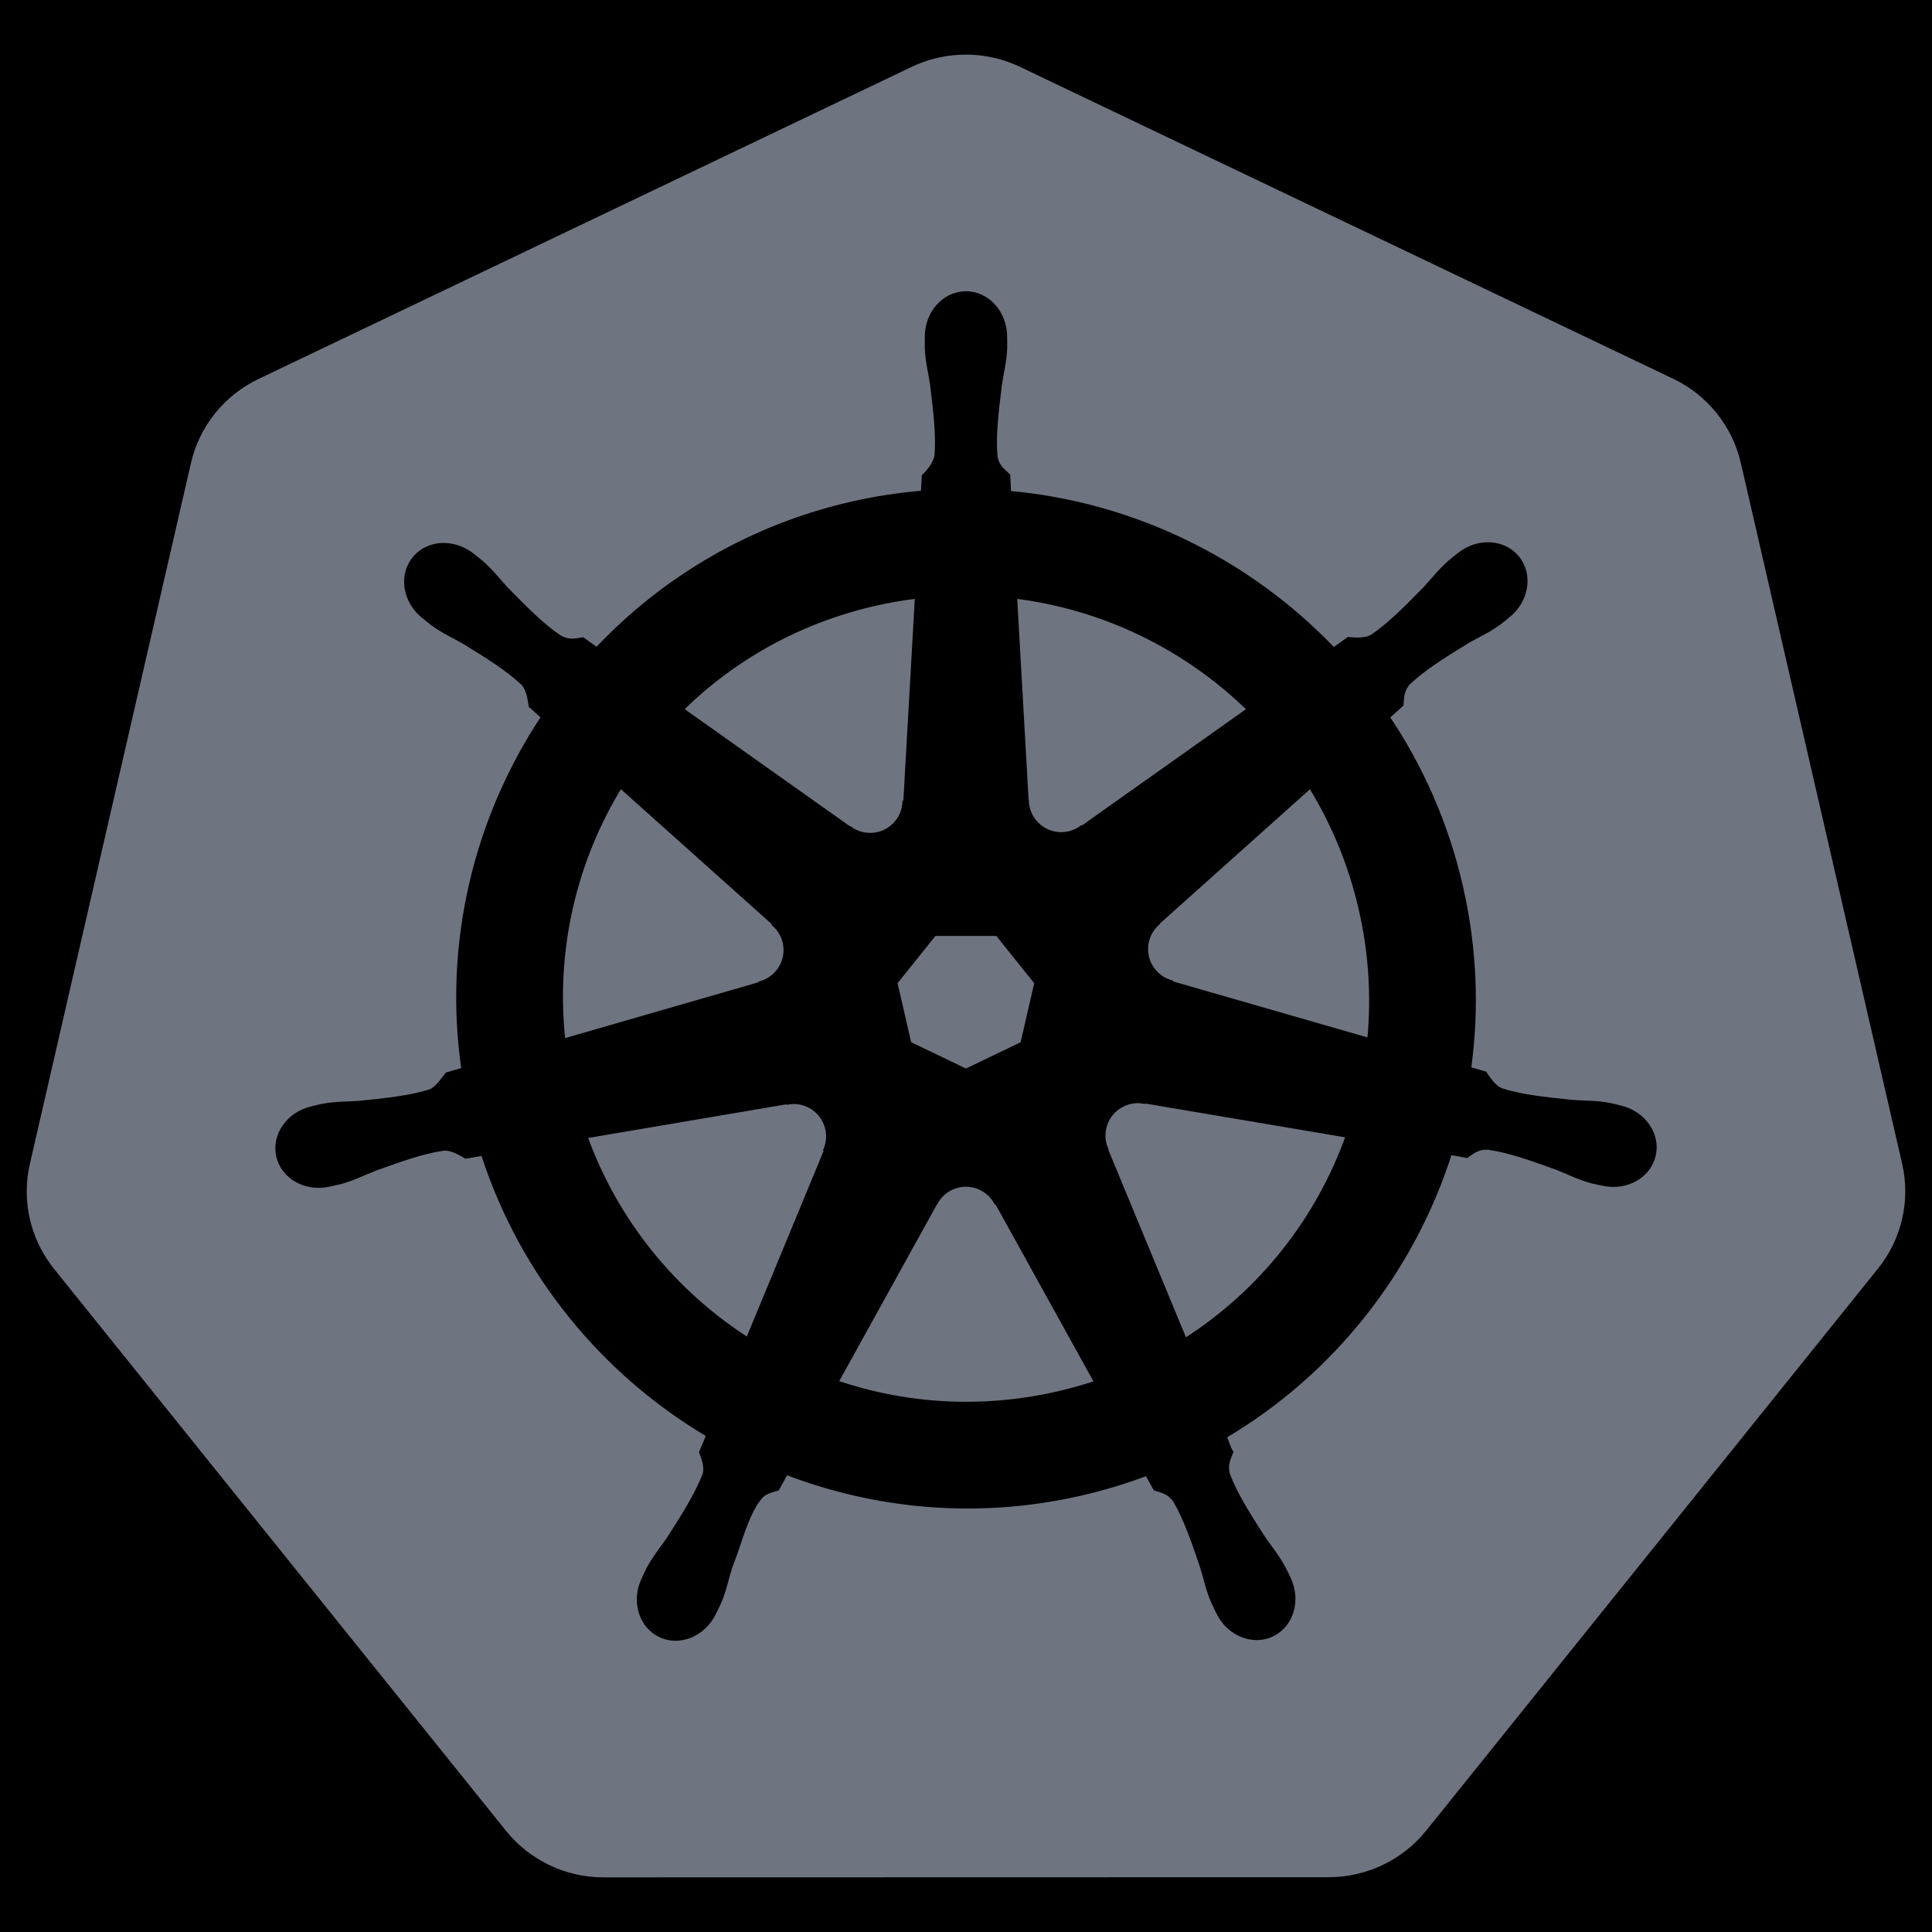
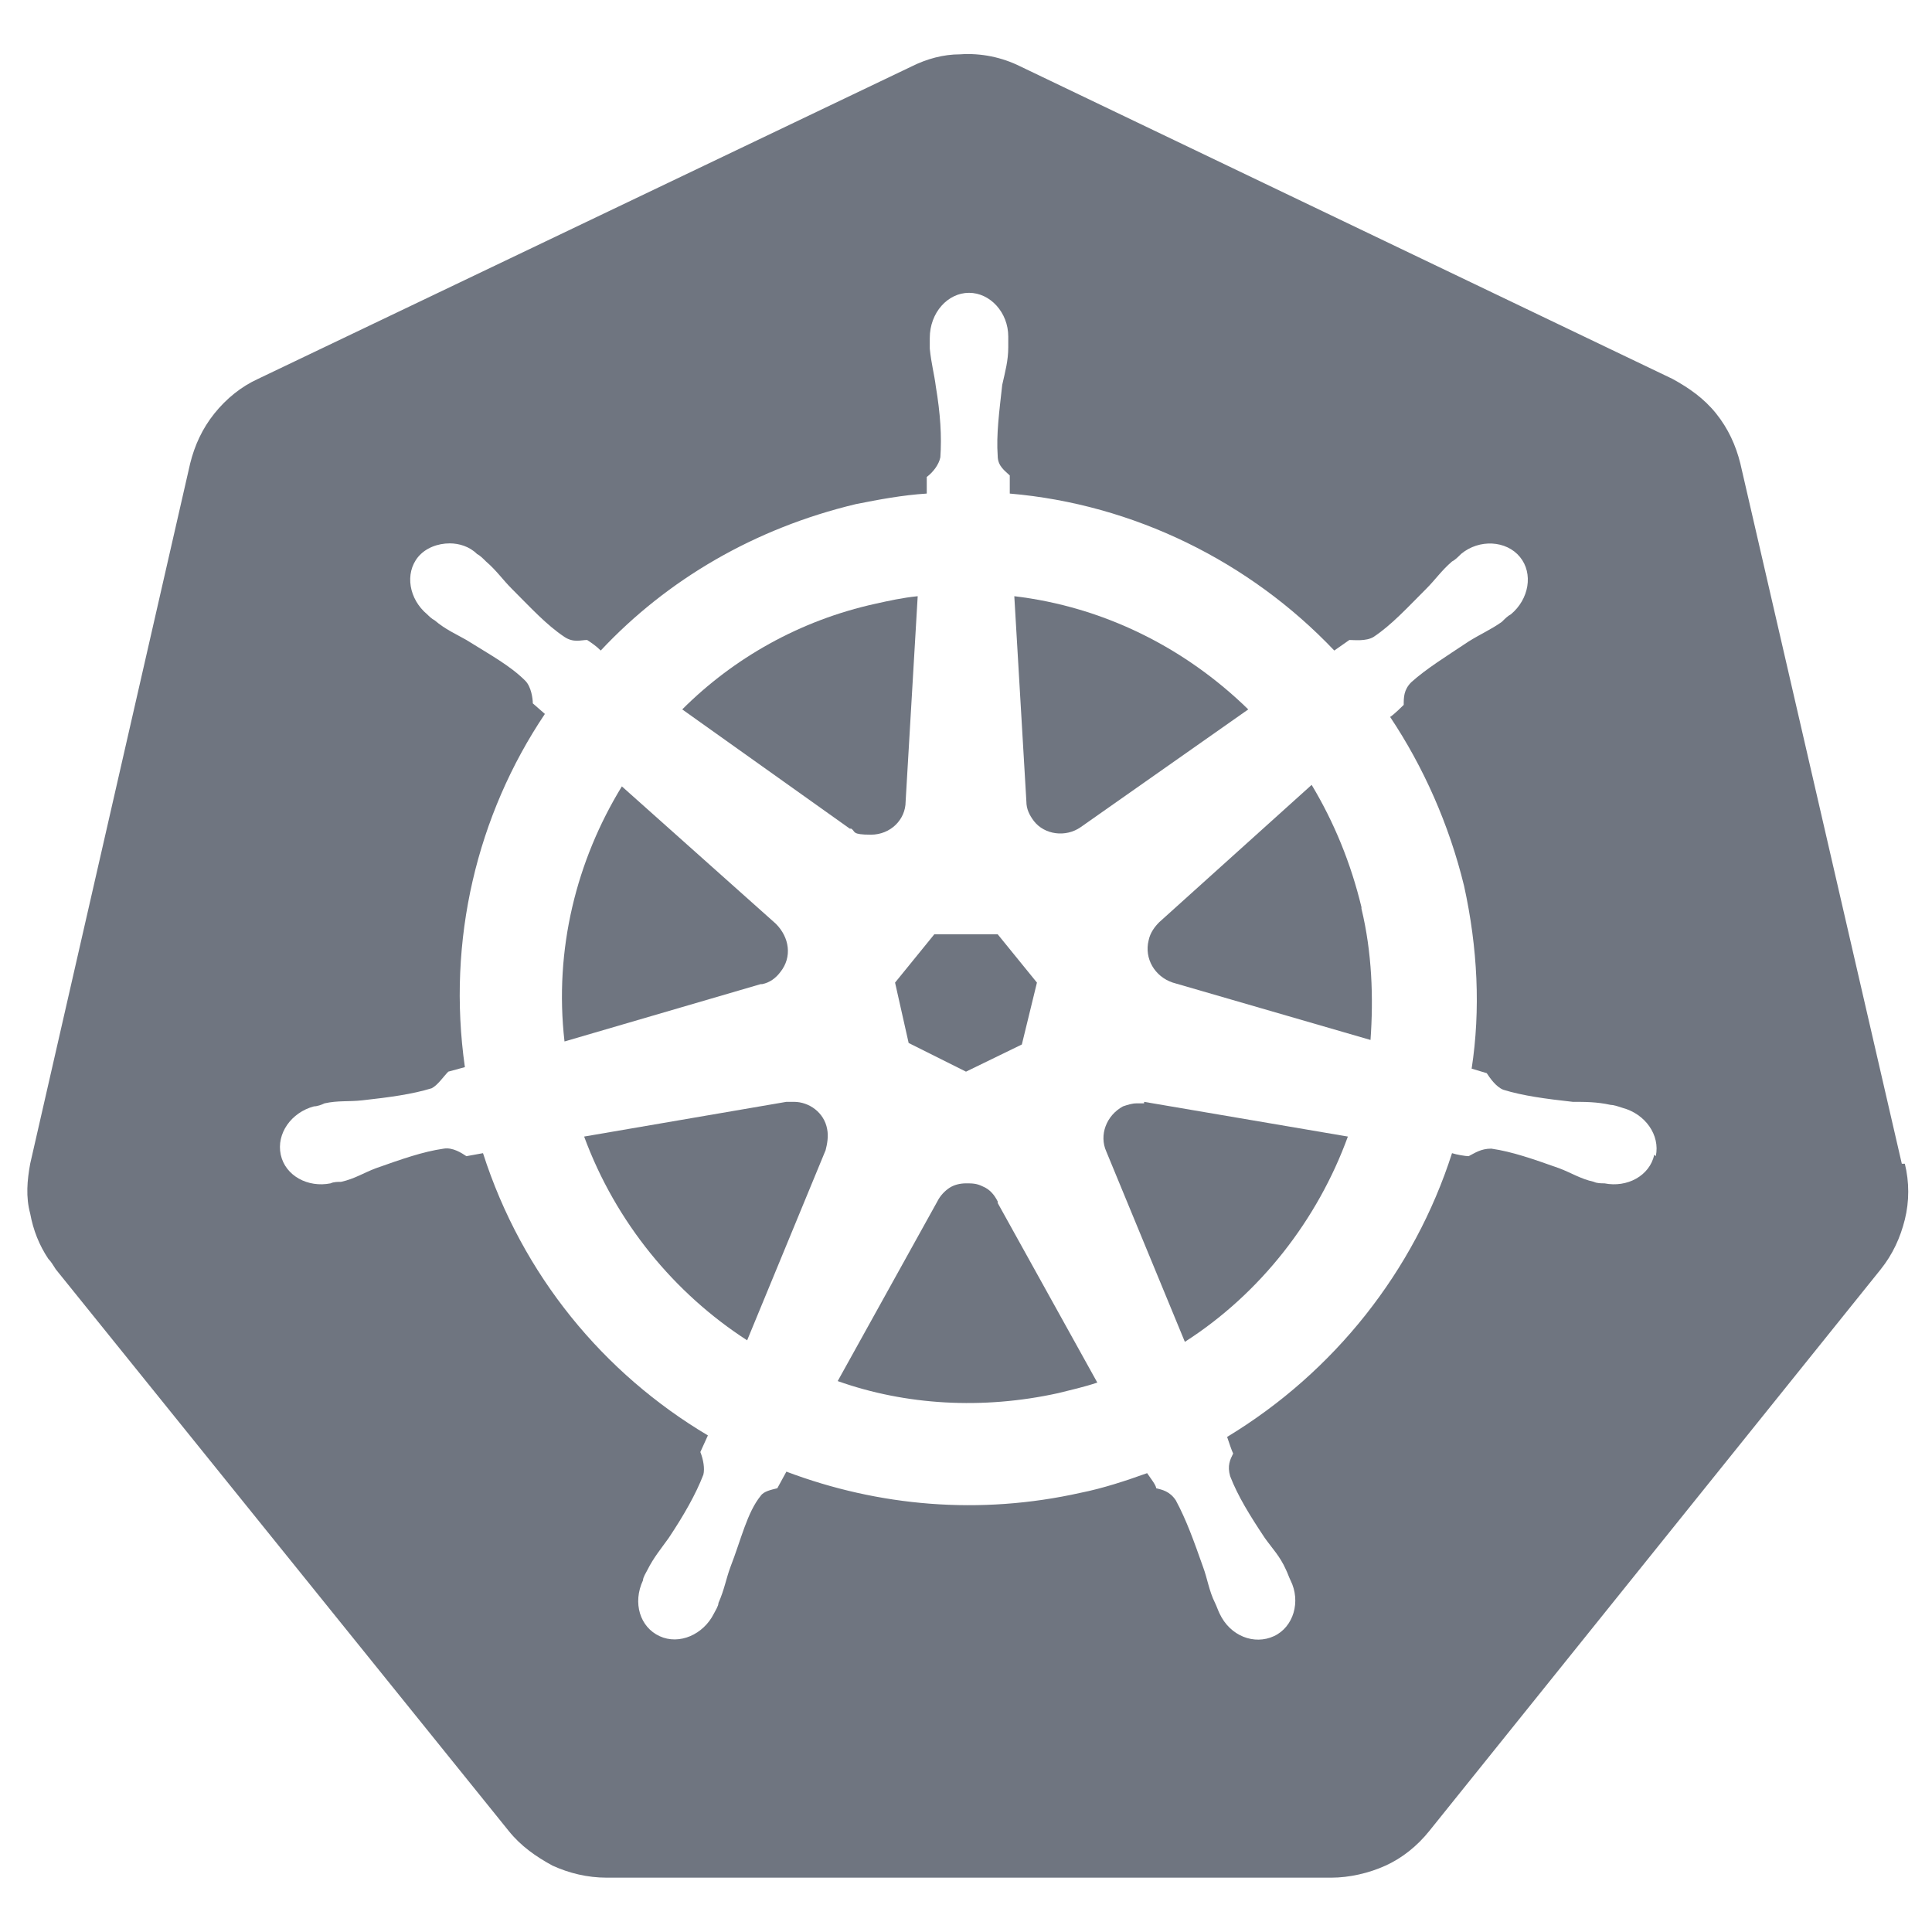
- <svg xmlns="http://www.w3.org/2000/svg" width="128" height="128" viewBox="0 0 128 128" fill="none">
-   <rect width="128" height="128" fill="black" />
-   <path d="M63.569 3.63C62.468 3.686 61.39 3.958 60.398 4.432L17.13 25.106C16.01 25.641 15.026 26.419 14.251 27.383C13.476 28.347 12.93 29.471 12.653 30.673L1.979 77.112C1.732 78.182 1.705 79.29 1.898 80.371C2.091 81.451 2.5 82.483 3.102 83.404C3.248 83.629 3.405 83.847 3.572 84.057L33.521 121.293C34.296 122.256 35.28 123.034 36.4 123.569C37.52 124.103 38.747 124.381 39.989 124.381L88.016 124.37C89.259 124.37 90.485 124.094 91.605 123.56C92.725 123.027 93.709 122.25 94.485 121.287L124.422 84.046C125.198 83.082 125.745 81.957 126.021 80.754C126.298 79.552 126.298 78.303 126.022 77.101L115.331 30.662C115.054 29.46 114.508 28.336 113.733 27.372C112.958 26.408 111.974 25.63 110.854 25.095L67.581 4.432C66.332 3.836 64.952 3.56 63.569 3.63Z" fill="#6f7580" />
-   <path d="M63.997 19.434C62.567 19.434 61.407 20.722 61.408 22.311C61.408 22.336 61.413 22.359 61.413 22.383C61.411 22.599 61.401 22.859 61.408 23.047C61.442 23.964 61.641 24.665 61.762 25.51C61.98 27.317 62.162 28.815 62.05 30.208C61.94 30.733 61.553 31.213 61.208 31.547L61.148 32.643C59.572 32.772 58.008 33.013 56.466 33.362C49.742 34.889 43.952 38.353 39.544 43.029C39.229 42.812 38.918 42.591 38.609 42.365C38.146 42.428 37.679 42.571 37.07 42.216C35.911 41.436 34.856 40.359 33.579 39.062C32.993 38.441 32.57 37.85 31.874 37.252C31.716 37.116 31.475 36.933 31.299 36.793C30.755 36.36 30.114 36.133 29.495 36.112C28.699 36.085 27.932 36.396 27.431 37.025C26.539 38.144 26.825 39.853 28.067 40.843C28.08 40.854 28.093 40.861 28.106 40.871C28.276 41.01 28.486 41.187 28.642 41.303C29.38 41.848 30.054 42.127 30.79 42.559C32.339 43.516 33.623 44.309 34.641 45.265C35.039 45.689 35.108 46.436 35.161 46.759L35.991 47.501C31.548 54.188 29.491 62.448 30.707 70.864L29.622 71.179C29.336 71.549 28.932 72.129 28.51 72.303C27.177 72.722 25.677 72.876 23.867 73.066C23.017 73.137 22.284 73.095 21.382 73.265C21.184 73.303 20.908 73.375 20.691 73.426L20.669 73.431C20.657 73.434 20.641 73.44 20.63 73.442C19.103 73.811 18.123 75.214 18.438 76.597C18.754 77.979 20.245 78.82 21.781 78.489C21.792 78.487 21.808 78.486 21.82 78.484C21.837 78.48 21.852 78.471 21.869 78.467C22.084 78.42 22.352 78.368 22.539 78.318C23.425 78.081 24.067 77.732 24.863 77.427C26.577 76.812 27.996 76.299 29.379 76.099C29.956 76.053 30.564 76.455 30.867 76.624L31.996 76.431C34.594 84.485 40.038 90.995 46.931 95.079L46.461 96.208C46.631 96.646 46.818 97.24 46.691 97.673C46.189 98.976 45.328 100.352 44.347 101.886C43.873 102.594 43.387 103.144 42.958 103.955C42.856 104.149 42.725 104.448 42.626 104.652C41.961 106.077 42.449 107.717 43.727 108.332C45.014 108.952 46.611 108.298 47.302 106.872C47.303 106.869 47.307 106.868 47.308 106.866C47.308 106.864 47.307 106.862 47.308 106.861C47.406 106.658 47.546 106.392 47.629 106.202C47.995 105.361 48.118 104.641 48.376 103.828C49.061 102.107 49.437 100.301 50.381 99.175C50.639 98.867 51.06 98.749 51.497 98.632L52.083 97.569C58.093 99.876 64.82 100.495 71.54 98.969C73.05 98.626 74.535 98.179 75.983 97.63C76.148 97.923 76.454 98.485 76.537 98.626C76.98 98.771 77.465 98.845 77.859 99.429C78.565 100.635 79.047 102.061 79.635 103.784C79.893 104.597 80.021 105.317 80.388 106.158C80.472 106.349 80.61 106.619 80.709 106.822C81.399 108.253 83.001 108.909 84.289 108.288C85.568 107.672 86.056 106.032 85.391 104.608C85.291 104.403 85.156 104.105 85.053 103.911C84.624 103.1 84.139 102.556 83.664 101.847C82.683 100.313 81.87 99.039 81.367 97.735C81.157 97.063 81.403 96.645 81.567 96.208C81.469 96.096 81.259 95.461 81.135 95.162C88.299 90.932 93.583 84.18 96.065 76.381C96.4 76.434 96.983 76.537 97.172 76.575C97.561 76.318 97.919 75.983 98.622 76.038C100.004 76.238 101.423 76.751 103.137 77.366C103.934 77.671 104.575 78.025 105.461 78.262C105.648 78.312 105.917 78.359 106.131 78.406C106.148 78.41 106.163 78.419 106.18 78.423C106.192 78.425 106.208 78.426 106.219 78.428C107.755 78.759 109.246 77.918 109.562 76.536C109.877 75.153 108.897 73.75 107.37 73.382C107.148 73.331 106.833 73.245 106.618 73.205C105.716 73.034 104.983 73.076 104.133 73.005C102.322 72.816 100.823 72.661 99.49 72.242C98.947 72.031 98.561 71.385 98.372 71.118L97.327 70.814C97.869 66.891 97.723 62.808 96.784 58.723C95.837 54.6 94.164 50.829 91.931 47.506C92.2 47.262 92.706 46.814 92.85 46.682C92.892 46.217 92.856 45.73 93.337 45.215C94.355 44.259 95.639 43.466 97.188 42.509C97.924 42.077 98.603 41.798 99.341 41.253C99.508 41.13 99.736 40.935 99.911 40.794C101.153 39.803 101.439 38.094 100.547 36.976C99.655 35.858 97.927 35.752 96.685 36.743C96.508 36.883 96.268 37.066 96.109 37.203C95.414 37.801 94.984 38.391 94.399 39.012C93.122 40.309 92.067 41.392 90.907 42.172C90.405 42.464 89.67 42.363 89.336 42.343L88.351 43.046C82.734 37.156 75.087 33.391 66.853 32.659C66.83 32.314 66.8 31.691 66.792 31.503C66.455 31.18 66.047 30.905 65.945 30.208C65.832 28.815 66.021 27.317 66.238 25.51C66.359 24.665 66.558 23.964 66.593 23.047C66.6 22.839 66.588 22.537 66.587 22.311C66.587 20.722 65.428 19.434 63.997 19.434ZM60.755 39.521L59.985 53.106L59.93 53.134C59.878 54.349 58.878 55.32 57.65 55.32C57.147 55.32 56.683 55.158 56.305 54.883L56.283 54.894L45.144 46.997C48.568 43.631 52.947 41.143 57.993 39.997C58.905 39.791 59.827 39.632 60.755 39.521ZM67.246 39.521C73.138 40.246 78.586 42.914 82.762 47.003L71.695 54.849L71.656 54.833C70.674 55.55 69.29 55.372 68.524 54.412C68.221 54.036 68.047 53.572 68.026 53.09L68.015 53.084L67.246 39.521ZM41.104 52.072L51.275 61.169L51.264 61.224C52.182 62.022 52.318 63.407 51.552 64.367C51.25 64.746 50.835 65.02 50.368 65.147L50.357 65.192L37.319 68.955C36.656 62.887 38.086 56.989 41.104 52.072ZM86.818 52.077C88.329 54.526 89.474 57.262 90.155 60.228C90.828 63.158 90.997 66.084 90.719 68.91L77.616 65.136L77.605 65.081C76.431 64.761 75.71 63.567 75.983 62.37C76.09 61.899 76.344 61.474 76.708 61.158L76.703 61.13L86.818 52.077V52.077ZM61.911 61.871H66.078L68.668 65.109L67.738 69.148L63.997 70.947L60.245 69.143L59.316 65.103L61.911 61.871ZM75.269 72.95C75.447 72.941 75.623 72.957 75.795 72.989L75.817 72.961L89.303 75.241C87.329 80.786 83.553 85.589 78.507 88.804L73.272 76.16L73.288 76.137C72.808 75.02 73.289 73.71 74.395 73.177C74.678 73.04 74.974 72.965 75.269 72.95ZM52.62 73.005C53.649 73.02 54.572 73.734 54.811 74.782C54.923 75.272 54.869 75.758 54.684 76.187L54.723 76.237L49.543 88.754C44.701 85.647 40.843 80.994 38.78 75.285L52.15 73.016L52.172 73.044C52.321 73.017 52.473 73.003 52.62 73.005ZM63.914 78.489C64.283 78.477 64.65 78.554 64.982 78.716C65.436 78.934 65.786 79.278 66.006 79.69H66.056L72.646 91.599C71.781 91.888 70.902 92.133 70.012 92.335C64.972 93.479 59.948 93.132 55.398 91.582L61.972 79.696H61.983C62.172 79.343 62.449 79.047 62.788 78.835C63.127 78.623 63.515 78.504 63.914 78.489L63.914 78.489Z" fill="black" stroke="black" stroke-width="0.277" />
+ <svg xmlns="http://www.w3.org/2000/svg" id="Layer_1" version="1.1" viewBox="0 0 128 128">
+   <defs>
+     <style>
+       .st0 {
+         fill: #6f7580;
+       }
+     </style>
+   </defs>
+   <path class="st0" d="M50.4,65.2l-13,3.8c-.7-6.1.8-12,3.8-16.9l10.2,9.1h0c.9.9,1.1,2.2.3,3.2-.3.4-.7.7-1.2.8h0Z" />
+   <path class="st0" d="M54.7,76.2h0s-5.2,12.6-5.2,12.6c-4.8-3.1-8.7-7.8-10.8-13.5l13.4-2.3h0c.2,0,.3,0,.5,0,1,0,2,.7,2.2,1.8.1.5,0,1-.1,1.4Z" />
+   <path class="st0" d="M56.3,54.9l-11.1-7.9c3.4-3.4,7.8-5.9,12.8-7,.9-.2,1.8-.4,2.8-.5l-.8,13.6h0c0,1.2-1,2.2-2.3,2.2s-1-.2-1.3-.4h0Z" />
+   <polygon class="st0" points="59.3 65.1 61.9 61.9 66.1 61.9 68.7 65.1 67.7 69.2 64 71 60.2 69.1 59.3 65.1" />
+   <path class="st0" d="M66.1,79.7l6.6,11.9c-.9.3-1.8.5-2.6.7-5,1.1-10.1.8-14.6-.8l6.6-11.9h0c.2-.4.5-.7.8-.9.3-.2.7-.3,1.1-.3.4,0,.7,0,1.1.2.5.2.8.6,1,1h0Z" />
+   <path class="st0" d="M68,53.1l-.8-13.6c5.9.7,11.3,3.4,15.5,7.5l-11.1,7.8h0c-1,.7-2.4.5-3.1-.4-.3-.4-.5-.8-.5-1.3h0Z" />
+   <path class="st0" d="M75.8,73l13.5,2.3c-2,5.5-5.8,10.4-10.8,13.6l-5.2-12.6h0c-.5-1.1,0-2.4,1.1-3,.3-.1.6-.2.9-.2.2,0,.3,0,.5,0h0Z" />
+   <path class="st0" d="M90.2,60.2c.7,2.9.8,5.9.6,8.7l-13.1-3.8h0c-1.2-.4-1.9-1.6-1.6-2.8.1-.5.4-.9.7-1.2h0s10.1-9.1,10.1-9.1c1.5,2.5,2.6,5.2,3.3,8.1Z" />
+   <path class="st0" d="M126,77.1l-10.7-46.4c-.3-1.2-.8-2.3-1.6-3.3-.8-1-1.8-1.7-2.9-2.3L67.6,4.4c-1.2-.6-2.6-.9-4-.8-1.1,0-2.2.3-3.2.8L17.1,25.1c-1.1.5-2.1,1.3-2.9,2.3-.8,1-1.3,2.1-1.6,3.3L2,77.1c-.2,1.1-.3,2.2,0,3.3.2,1.1.6,2.1,1.2,3,.2.2.3.4.5.7l30,37.2c.8,1,1.8,1.7,2.9,2.3,1.1.5,2.3.8,3.6.8h48c1.2,0,2.5-.3,3.6-.8,1.1-.5,2.1-1.3,2.9-2.3l29.9-37.2c.8-1,1.3-2.1,1.6-3.3.3-1.2.3-2.5,0-3.7ZM109.6,76.5c-.3,1.4-1.8,2.2-3.3,1.9,0,0,0,0,0,0,0,0,0,0,0,0-.2,0-.5,0-.7-.1-.9-.2-1.5-.6-2.3-.9-1.7-.6-3.1-1.1-4.5-1.3-.7,0-1.1.3-1.5.5-.2,0-.8-.1-1.1-.2-2.5,7.8-7.8,14.5-14.9,18.8.1.3.3.9.4,1.1-.2.4-.4.8-.2,1.5.5,1.3,1.3,2.6,2.3,4.1.5.7,1,1.2,1.4,2.1.1.2.2.5.3.7.7,1.4.2,3.1-1.1,3.7-1.3.6-2.9,0-3.6-1.5-.1-.2-.2-.5-.3-.7-.4-.8-.5-1.6-.8-2.4-.6-1.7-1.1-3.1-1.8-4.4-.4-.6-.9-.7-1.3-.8,0-.2-.4-.7-.6-1-1.4.5-2.9,1-4.4,1.3-6.7,1.5-13.4.9-19.5-1.4l-.6,1.1c-.4.1-.9.2-1.1.5-.9,1.1-1.3,2.9-2,4.7-.3.8-.4,1.5-.8,2.4,0,.2-.2.5-.3.7h0s0,0,0,0c-.7,1.4-2.3,2.1-3.6,1.5-1.3-.6-1.8-2.2-1.1-3.7,0-.2.2-.5.3-.7.4-.8.9-1.4,1.4-2.1,1-1.5,1.8-2.9,2.3-4.2.1-.4,0-1-.2-1.5l.5-1.1c-6.9-4.1-12.3-10.6-14.9-18.7l-1.1.2c-.3-.2-.9-.6-1.5-.5-1.4.2-2.8.7-4.5,1.3-.8.3-1.4.7-2.3.9-.2,0-.5,0-.7.1,0,0,0,0,0,0,0,0,0,0,0,0-1.5.3-3-.5-3.3-1.9-.3-1.4.7-2.8,2.2-3.2,0,0,0,0,0,0h0c.2,0,.5-.1.7-.2.9-.2,1.6-.1,2.5-.2,1.8-.2,3.3-.4,4.6-.8.4-.2.8-.8,1.1-1.1l1.1-.3c-1.2-8.4.8-16.7,5.3-23.4l-.8-.7c0-.3-.1-1.1-.5-1.5-1-1-2.3-1.7-3.9-2.7-.7-.4-1.4-.7-2.1-1.3-.2-.1-.4-.3-.5-.4,0,0,0,0,0,0-1.2-1-1.5-2.7-.6-3.8.5-.6,1.3-.9,2.1-.9.6,0,1.3.2,1.8.7.2.1.4.3.6.5.7.6,1.1,1.2,1.7,1.8,1.3,1.3,2.3,2.4,3.5,3.2.6.4,1.1.2,1.5.2.3.2.6.4.9.7,4.4-4.7,10.2-8.1,16.9-9.7,1.5-.3,3.1-.6,4.7-.7v-1.1c.4-.3.8-.8.9-1.3.1-1.4,0-2.9-.3-4.7-.1-.8-.3-1.5-.4-2.5,0-.2,0-.5,0-.7h0c0-1.7,1.2-3,2.6-3s2.6,1.3,2.6,2.9,0,.5,0,.7c0,.9-.2,1.6-.4,2.5-.2,1.8-.4,3.3-.3,4.7,0,.7.5,1,.8,1.3,0,.2,0,.8,0,1.2,8.2.7,15.9,4.5,21.5,10.4l1-.7c.3,0,1.1.1,1.6-.2,1.2-.8,2.2-1.9,3.5-3.2.6-.6,1-1.2,1.7-1.8.2-.1.4-.3.6-.5,1.2-1,3-.9,3.9.2.9,1.1.6,2.8-.6,3.8-.2.1-.4.3-.6.5-.7.5-1.4.8-2.2,1.3-1.5,1-2.8,1.8-3.8,2.7-.5.5-.5,1-.5,1.5-.1.1-.6.6-.9.8,2.2,3.3,3.9,7.1,4.9,11.2.9,4.1,1.1,8.2.5,12.1l1,.3c.2.3.6.9,1.1,1.1,1.3.4,2.8.6,4.6.8.8,0,1.6,0,2.5.2.2,0,.5.1.8.2,1.5.4,2.5,1.8,2.2,3.2Z" />
</svg>
